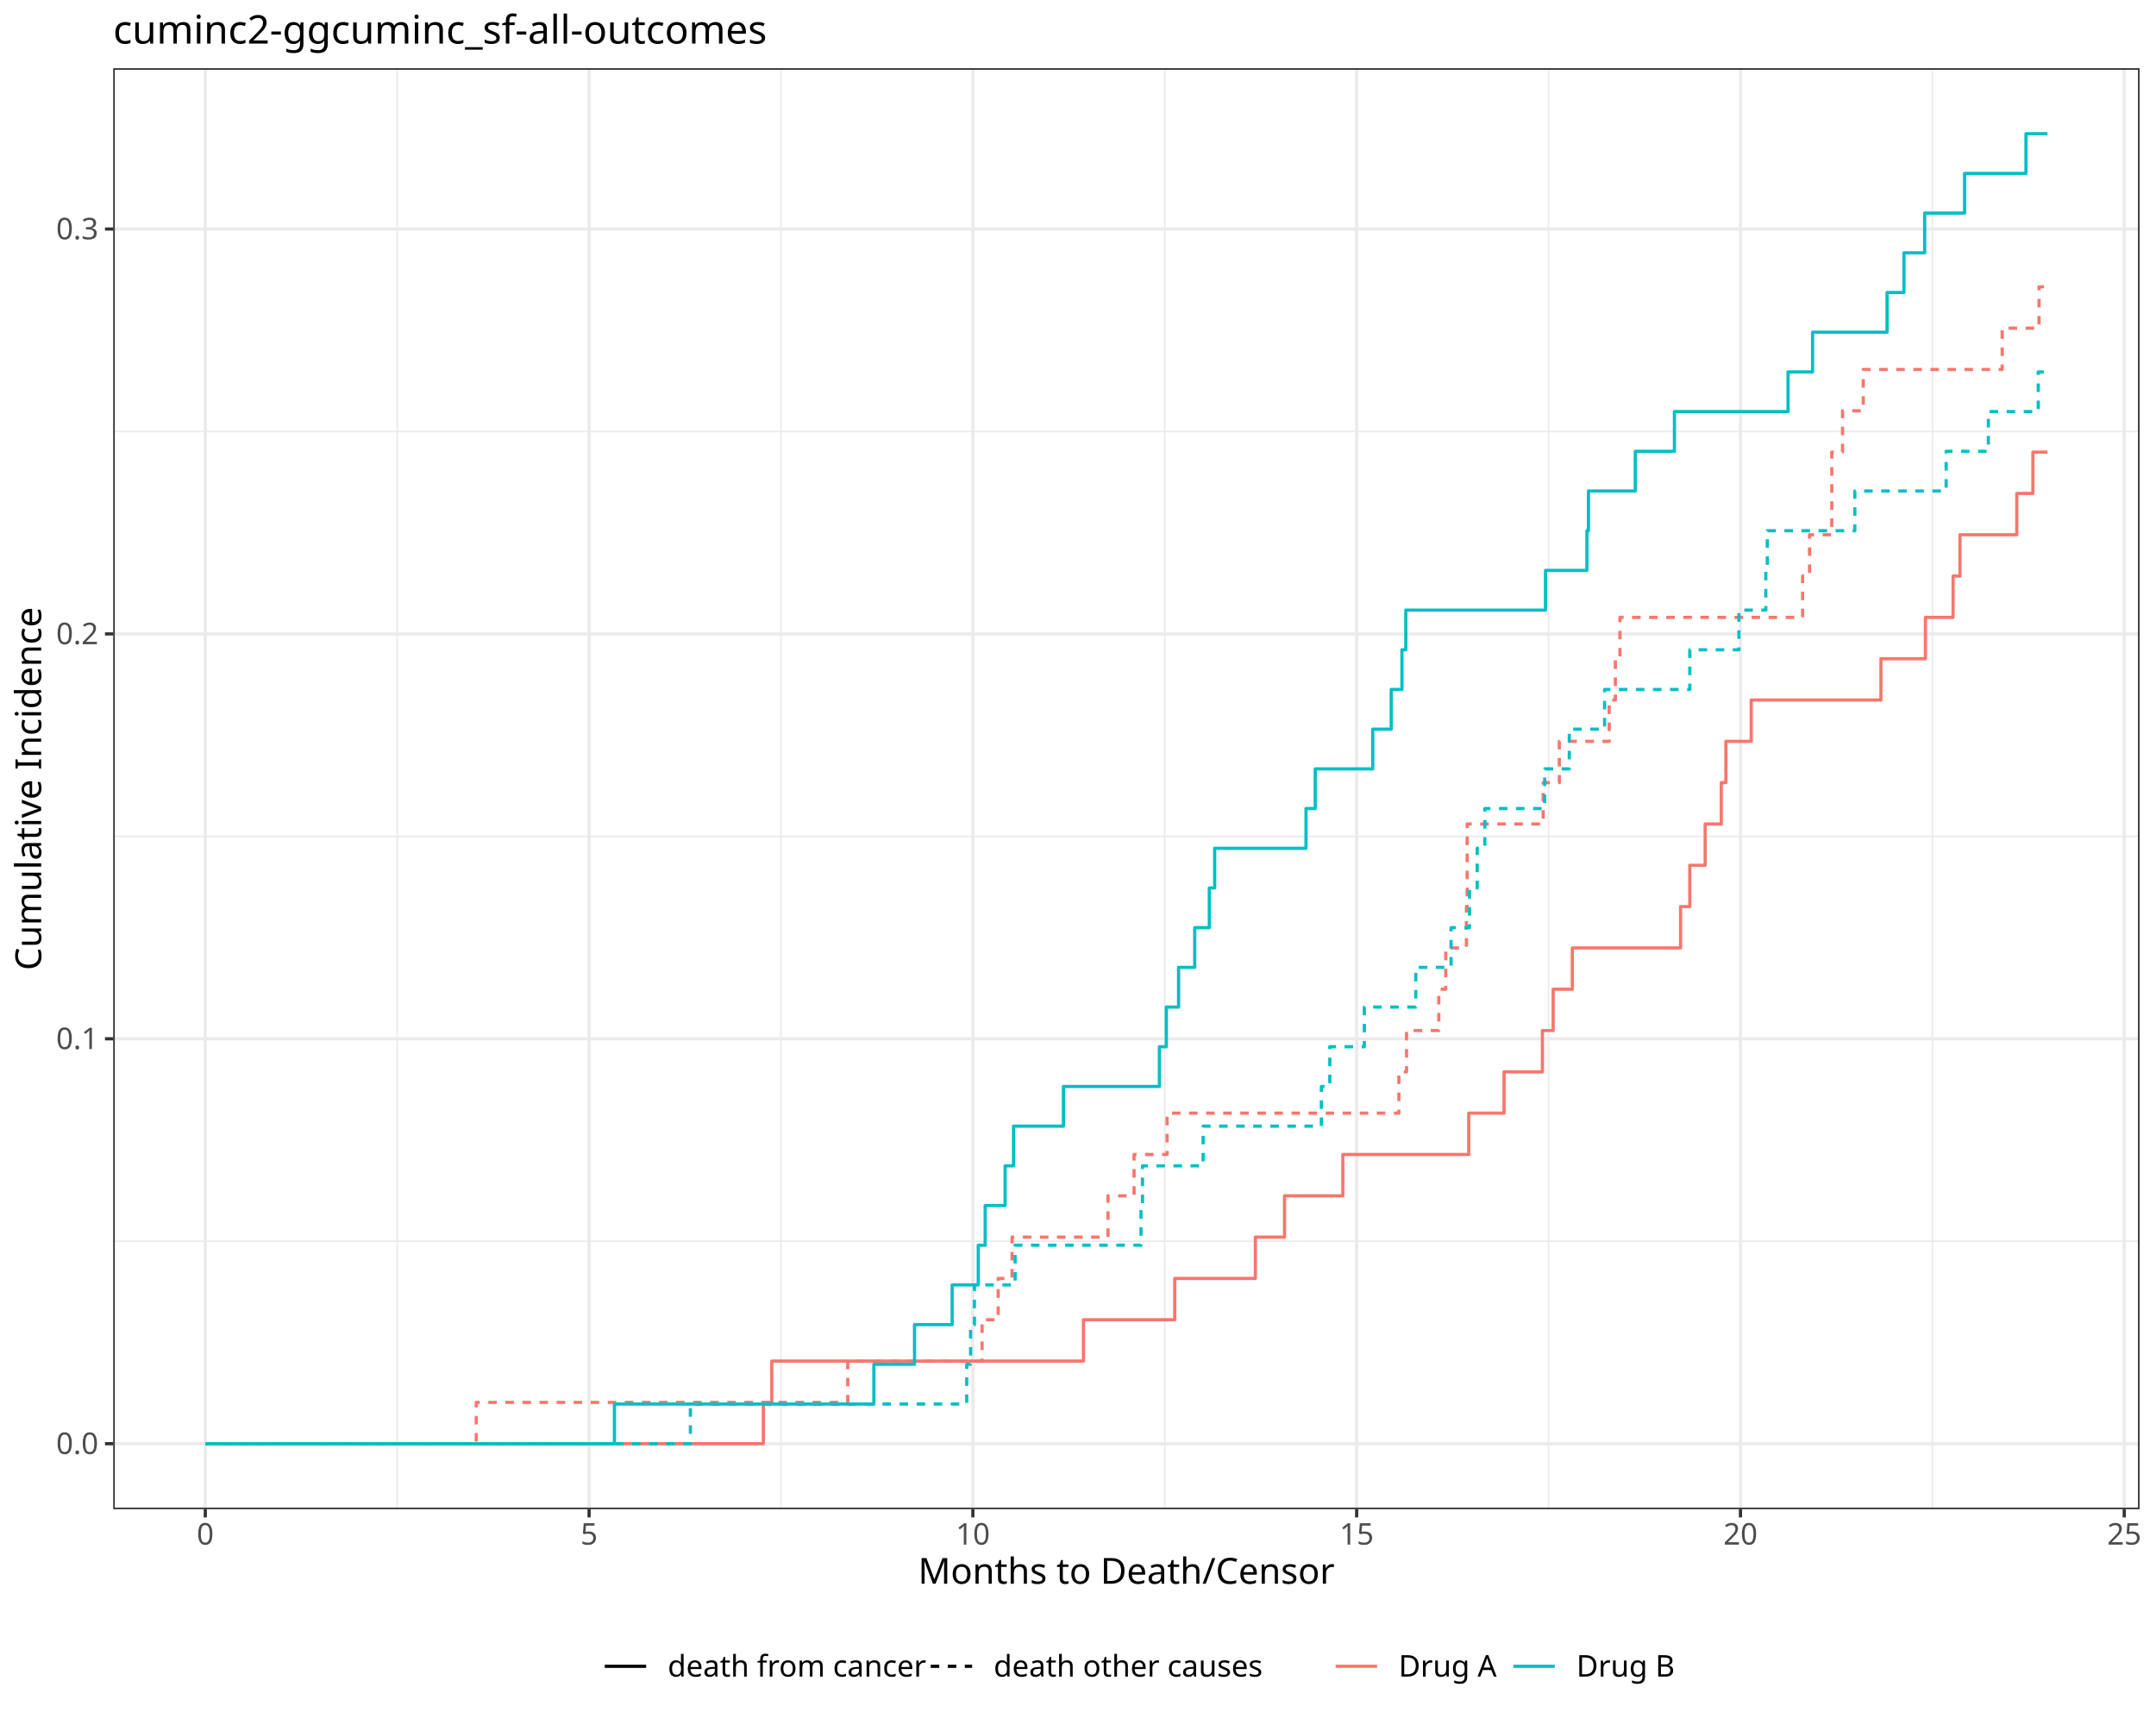
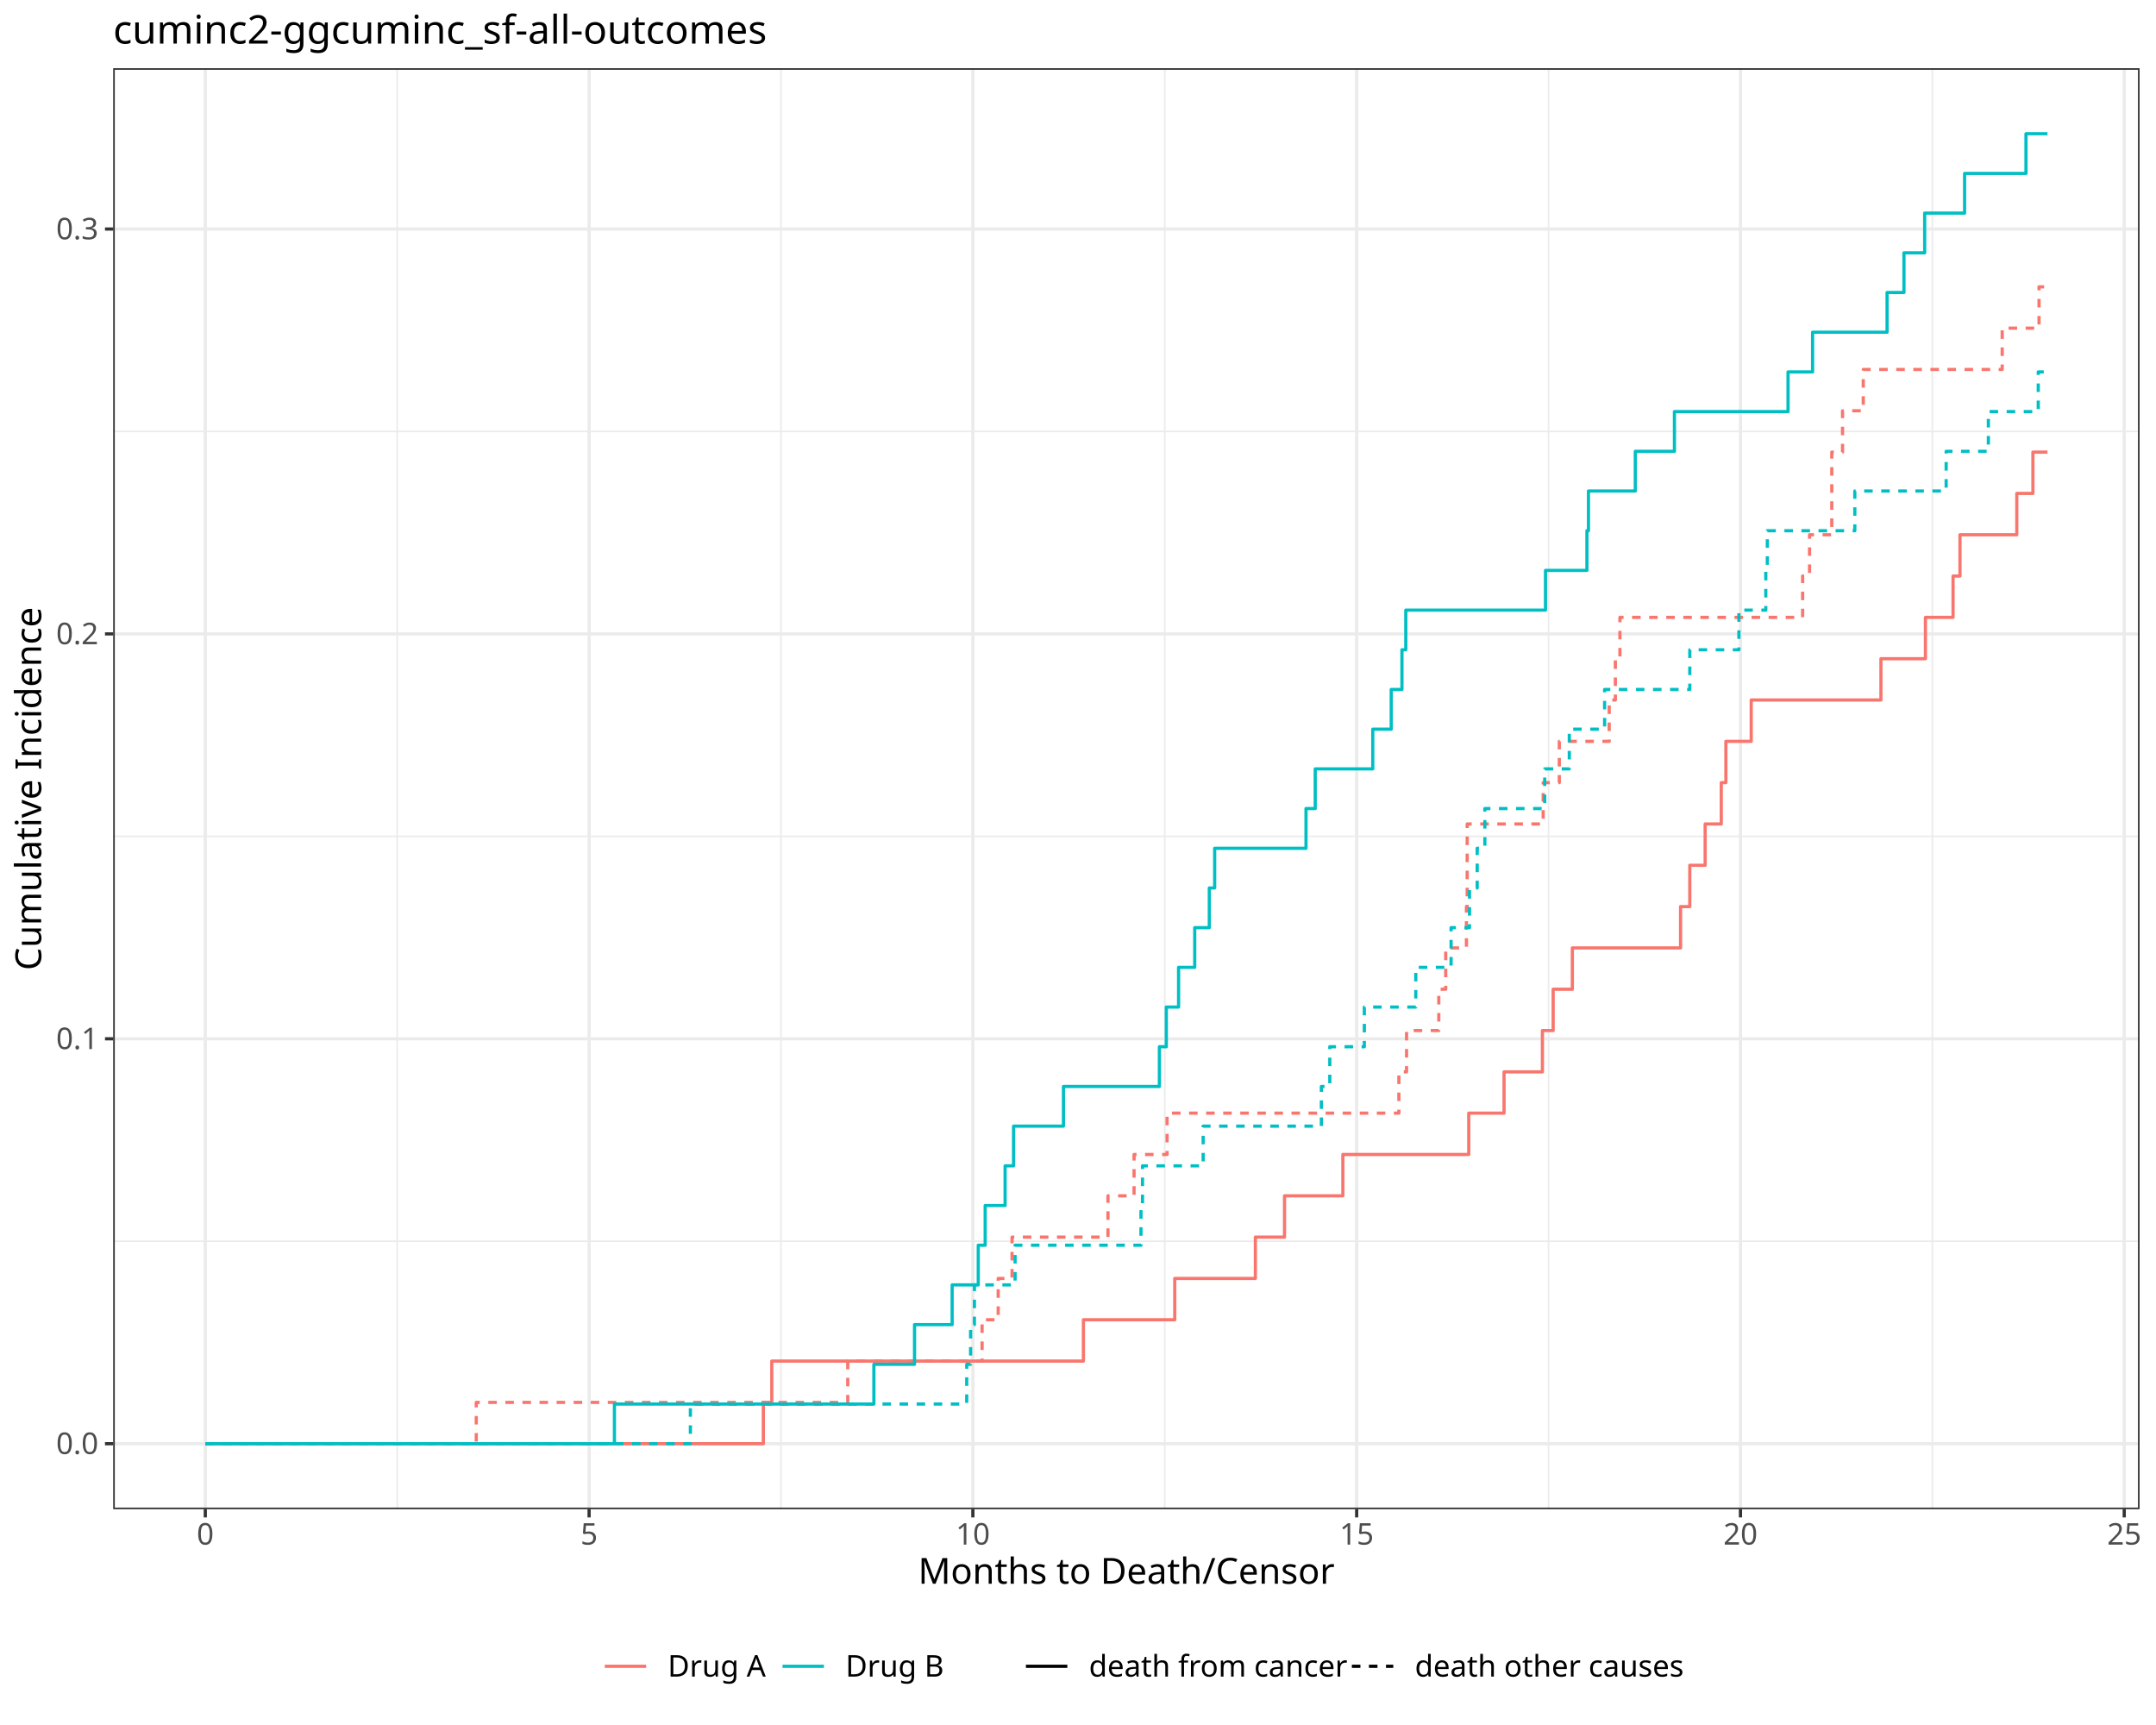
<svg xmlns="http://www.w3.org/2000/svg" class="svglite" data-engine-version="2.0" width="720.00pt" height="576.00pt" viewBox="0 0 720.00 576.00">
  <defs>
    <style type="text/css">
    .svglite line, .svglite polyline, .svglite polygon, .svglite path, .svglite rect, .svglite circle {
      fill: none;
      stroke: #000000;
      stroke-linecap: round;
      stroke-linejoin: round;
      stroke-miterlimit: 10.00;
    }
  </style>
  </defs>
  <rect width="100%" height="100%" style="stroke: none; fill: #FFFFFF;" />
  <defs>
    <clipPath id="cpMC4wMHw3MjAuMDB8MC4wMHw1NzYuMDA=">
      <rect x="0.00" y="0.00" width="720.00" height="576.00" />
    </clipPath>
  </defs>
  <g clip-path="url(#cpMC4wMHw3MjAuMDB8MC4wMHw1NzYuMDA=)">
    <rect x="0.00" y="0.00" width="720.00" height="576.00" style="stroke-width: 1.07; stroke: #FFFFFF; fill: #FFFFFF;" />
  </g>
  <defs>
    <clipPath id="cpMzcuODB8NzE0LjUyfDIyLjc4fDUwMy45NA==">
      <rect x="37.80" y="22.78" width="676.72" height="481.16" />
    </clipPath>
  </defs>
  <g clip-path="url(#cpMzcuODB8NzE0LjUyfDIyLjc4fDUwMy45NA==)">
    <rect x="37.80" y="22.78" width="676.72" height="481.16" style="stroke-width: 1.07; stroke: none; fill: #FFFFFF;" />
    <polyline points="37.80,414.47 714.52,414.47 " style="stroke-width: 0.53; stroke: #EBEBEB; stroke-linecap: butt;" />
    <polyline points="37.80,279.27 714.52,279.27 " style="stroke-width: 0.53; stroke: #EBEBEB; stroke-linecap: butt;" />
    <polyline points="37.80,144.07 714.52,144.07 " style="stroke-width: 0.53; stroke: #EBEBEB; stroke-linecap: butt;" />
    <polyline points="132.65,503.94 132.65,22.78 " style="stroke-width: 0.53; stroke: #EBEBEB; stroke-linecap: butt;" />
    <polyline points="260.81,503.94 260.81,22.78 " style="stroke-width: 0.53; stroke: #EBEBEB; stroke-linecap: butt;" />
    <polyline points="388.98,503.94 388.98,22.78 " style="stroke-width: 0.53; stroke: #EBEBEB; stroke-linecap: butt;" />
    <polyline points="517.14,503.94 517.14,22.78 " style="stroke-width: 0.53; stroke: #EBEBEB; stroke-linecap: butt;" />
    <polyline points="645.31,503.94 645.31,22.78 " style="stroke-width: 0.53; stroke: #EBEBEB; stroke-linecap: butt;" />
    <polyline points="37.80,482.07 714.52,482.07 " style="stroke-width: 1.07; stroke: #EBEBEB; stroke-linecap: butt;" />
    <polyline points="37.80,346.87 714.52,346.87 " style="stroke-width: 1.07; stroke: #EBEBEB; stroke-linecap: butt;" />
    <polyline points="37.80,211.67 714.52,211.67 " style="stroke-width: 1.07; stroke: #EBEBEB; stroke-linecap: butt;" />
    <polyline points="37.80,76.47 714.52,76.47 " style="stroke-width: 1.07; stroke: #EBEBEB; stroke-linecap: butt;" />
    <polyline points="68.56,503.94 68.56,22.78 " style="stroke-width: 1.07; stroke: #EBEBEB; stroke-linecap: butt;" />
    <polyline points="196.73,503.94 196.73,22.78 " style="stroke-width: 1.07; stroke: #EBEBEB; stroke-linecap: butt;" />
    <polyline points="324.89,503.94 324.89,22.78 " style="stroke-width: 1.07; stroke: #EBEBEB; stroke-linecap: butt;" />
    <polyline points="453.06,503.94 453.06,22.78 " style="stroke-width: 1.07; stroke: #EBEBEB; stroke-linecap: butt;" />
    <polyline points="581.23,503.94 581.23,22.78 " style="stroke-width: 1.07; stroke: #EBEBEB; stroke-linecap: butt;" />
    <polyline points="709.39,503.94 709.39,22.78 " style="stroke-width: 1.07; stroke: #EBEBEB; stroke-linecap: butt;" />
    <polyline points="68.56,482.07 159.05,482.07 159.05,482.07 254.92,482.07 254.92,468.28 257.74,468.28 257.74,454.48 283.11,454.48 283.11,454.48 327.97,454.48 327.97,454.48 333.35,454.48 333.35,454.48 337.97,454.48 337.97,454.48 361.81,454.48 361.81,440.68 370.01,440.68 370.01,440.68 378.72,440.68 378.72,440.68 389.75,440.68 389.75,440.68 392.31,440.68 392.31,426.89 419.23,426.89 419.23,413.09 428.97,413.09 428.97,399.30 448.45,399.30 448.45,385.50 467.16,385.50 467.16,385.50 469.72,385.50 469.72,385.50 480.49,385.50 480.49,385.50 482.80,385.50 482.80,385.50 489.72,385.50 489.72,385.50 489.97,385.50 489.97,385.50 490.49,385.50 490.49,371.70 502.28,371.70 502.28,357.91 515.09,357.91 515.09,344.11 515.35,344.11 515.35,344.11 518.68,344.11 518.68,330.32 520.73,330.32 520.73,330.32 525.09,330.32 525.09,316.52 537.39,316.52 537.39,316.52 539.45,316.52 539.45,316.52 540.98,316.52 540.98,316.52 561.23,316.52 561.23,302.72 564.31,302.72 564.31,288.93 569.44,288.93 569.44,275.13 574.82,275.13 574.82,261.33 576.36,261.33 576.36,247.54 584.82,247.54 584.82,233.74 601.99,233.74 601.99,233.74 604.30,233.74 604.30,233.74 611.73,233.74 611.73,233.74 615.32,233.74 615.32,233.74 622.24,233.74 622.24,233.74 628.14,233.74 628.14,219.95 643.00,219.95 643.00,206.15 652.23,206.15 652.23,192.35 654.54,192.35 654.54,178.56 668.64,178.56 668.64,178.56 673.51,178.56 673.51,164.76 678.89,164.76 678.89,150.97 680.94,150.97 680.94,150.97 683.76,150.97 683.76,150.97 " style="stroke-width: 1.07; stroke: #F8766D; stroke-linecap: butt;" />
    <polyline points="68.56,482.07 159.05,482.07 159.05,468.28 254.92,468.28 254.92,468.28 257.74,468.28 257.74,468.28 283.11,468.28 283.11,454.48 327.97,454.48 327.97,440.68 333.35,440.68 333.35,426.89 337.97,426.89 337.97,413.09 361.81,413.09 361.81,413.09 370.01,413.09 370.01,399.30 378.72,399.30 378.72,385.50 389.75,385.50 389.75,371.70 392.31,371.70 392.31,371.70 419.23,371.70 419.23,371.70 428.97,371.70 428.97,371.70 448.45,371.70 448.45,371.70 467.16,371.70 467.16,357.91 469.72,357.91 469.72,344.11 480.49,344.11 480.49,330.32 482.80,330.32 482.80,316.52 489.72,316.52 489.72,302.72 489.97,302.72 489.97,275.13 490.49,275.13 490.49,275.13 502.28,275.13 502.28,275.13 515.09,275.13 515.09,275.13 515.35,275.13 515.35,261.33 518.68,261.33 518.68,261.33 520.73,261.33 520.73,247.54 525.09,247.54 525.09,247.54 537.39,247.54 537.39,233.74 539.45,233.74 539.45,219.95 540.98,219.95 540.98,206.15 561.23,206.15 561.23,206.15 564.31,206.15 564.31,206.15 569.44,206.15 569.44,206.15 574.82,206.15 574.82,206.15 576.36,206.15 576.36,206.15 584.82,206.15 584.82,206.15 601.99,206.15 601.99,192.35 604.30,192.35 604.30,178.56 611.73,178.56 611.73,150.97 615.32,150.97 615.32,137.17 622.24,137.17 622.24,123.37 628.14,123.37 628.14,123.37 643.00,123.37 643.00,123.37 652.23,123.37 652.23,123.37 654.54,123.37 654.54,123.37 668.64,123.37 668.64,109.58 673.51,109.58 673.51,109.58 678.89,109.58 678.89,109.58 680.94,109.58 680.94,95.78 683.76,95.78 683.76,95.78 " style="stroke-width: 1.07; stroke: #F8766D; stroke-dasharray: 2.85,2.85; stroke-linecap: butt;" />
    <polyline points="68.56,482.07 205.19,482.07 205.19,468.82 230.56,468.82 230.56,468.82 291.83,468.82 291.83,455.56 305.41,455.56 305.41,442.31 317.97,442.31 317.97,429.05 322.84,429.05 322.84,429.05 324.13,429.05 324.13,429.05 325.41,429.05 325.41,429.05 326.69,429.05 326.69,415.80 329.00,415.80 329.00,402.54 335.66,402.54 335.66,389.29 338.48,389.29 338.48,376.03 338.99,376.03 338.99,376.03 355.14,376.03 355.14,362.78 381.03,362.78 381.03,362.78 381.54,362.78 381.54,362.78 387.18,362.78 387.18,349.52 389.49,349.52 389.49,336.27 393.59,336.27 393.59,323.01 398.98,323.01 398.98,309.76 401.79,309.76 401.79,309.76 403.85,309.76 403.85,296.50 405.64,296.50 405.64,283.25 436.14,283.25 436.14,269.99 439.22,269.99 439.22,256.74 441.27,256.74 441.27,256.74 444.09,256.74 444.09,256.74 455.62,256.74 455.62,256.74 458.44,256.74 458.44,243.48 464.60,243.48 464.60,230.23 468.18,230.23 468.18,216.97 469.47,216.97 469.47,203.72 472.80,203.72 472.80,203.72 484.59,203.72 484.59,203.72 490.74,203.72 490.74,203.72 493.31,203.72 493.31,203.72 495.87,203.72 495.87,203.72 515.86,203.72 515.86,203.72 516.12,203.72 516.12,190.46 524.07,190.46 524.07,190.46 529.96,190.46 529.96,177.21 530.47,177.21 530.47,163.95 535.86,163.95 535.86,163.95 546.11,163.95 546.11,150.70 559.18,150.70 559.18,137.44 564.31,137.44 564.31,137.44 580.71,137.44 580.71,137.44 589.69,137.44 589.69,137.44 590.20,137.44 590.20,137.44 597.12,137.44 597.12,124.19 605.32,124.19 605.32,110.93 619.42,110.93 619.42,110.93 630.19,110.93 630.19,97.67 635.83,97.67 635.83,84.42 642.75,84.42 642.75,71.16 649.92,71.16 649.92,71.16 656.08,71.16 656.08,57.91 664.02,57.91 664.02,57.91 676.58,57.91 676.58,44.65 680.68,44.65 680.68,44.65 683.76,44.65 683.76,44.65 " style="stroke-width: 1.07; stroke: #00BFC4; stroke-linecap: butt;" />
    <polyline points="68.56,482.07 205.19,482.07 205.19,482.07 230.56,482.07 230.56,468.82 291.83,468.82 291.83,468.82 305.41,468.82 305.41,468.82 317.97,468.82 317.97,468.82 322.84,468.82 322.84,455.56 324.13,455.56 324.13,442.31 325.41,442.31 325.41,429.05 326.69,429.05 326.69,429.05 329.00,429.05 329.00,429.05 335.66,429.05 335.66,429.05 338.48,429.05 338.48,429.05 338.99,429.05 338.99,415.80 355.14,415.80 355.14,415.80 381.03,415.80 381.03,402.54 381.54,402.54 381.54,389.29 387.18,389.29 387.18,389.29 389.49,389.29 389.49,389.29 393.59,389.29 393.59,389.29 398.98,389.29 398.98,389.29 401.79,389.29 401.79,376.03 403.85,376.03 403.85,376.03 405.64,376.03 405.64,376.03 436.14,376.03 436.14,376.03 439.22,376.03 439.22,376.03 441.27,376.03 441.27,362.78 444.09,362.78 444.09,349.52 455.62,349.52 455.62,336.27 458.44,336.27 458.44,336.27 464.60,336.27 464.60,336.27 468.18,336.27 468.18,336.27 469.47,336.27 469.47,336.27 472.80,336.27 472.80,323.01 484.59,323.01 484.59,309.76 490.74,309.76 490.74,296.50 493.31,296.50 493.31,283.25 495.87,283.25 495.87,269.99 515.86,269.99 515.86,256.74 516.12,256.74 516.12,256.74 524.07,256.74 524.07,243.48 529.96,243.48 529.96,243.48 530.47,243.48 530.47,243.48 535.86,243.48 535.86,230.23 546.11,230.23 546.11,230.23 559.18,230.23 559.18,230.23 564.31,230.23 564.31,216.97 580.71,216.97 580.71,203.72 589.69,203.72 589.69,190.46 590.20,190.46 590.20,177.21 597.12,177.21 597.12,177.21 605.32,177.21 605.32,177.21 619.42,177.21 619.42,163.95 630.19,163.95 630.19,163.95 635.83,163.95 635.83,163.95 642.75,163.95 642.75,163.95 649.92,163.95 649.92,150.70 656.08,150.70 656.08,150.70 664.02,150.70 664.02,137.44 676.58,137.44 676.58,137.44 680.68,137.44 680.68,124.19 683.76,124.19 683.76,124.19 " style="stroke-width: 1.07; stroke: #00BFC4; stroke-dasharray: 2.85,2.85; stroke-linecap: butt;" />
    <rect x="37.80" y="22.78" width="676.72" height="481.16" style="stroke-width: 1.07; stroke: #333333;" />
  </g>
  <g clip-path="url(#cpMC4wMHw3MjAuMDB8MC4wMHw1NzYuMDA=)">
    <text x="32.87" y="485.51" text-anchor="end" style="font-size: 10.00px; fill: #4D4D4D; font-family: sans;" textLength="13.90px" lengthAdjust="spacingAndGlyphs">0.0</text>
    <text x="32.87" y="350.31" text-anchor="end" style="font-size: 10.00px; fill: #4D4D4D; font-family: sans;" textLength="13.90px" lengthAdjust="spacingAndGlyphs">0.1</text>
    <text x="32.87" y="215.11" text-anchor="end" style="font-size: 10.00px; fill: #4D4D4D; font-family: sans;" textLength="13.90px" lengthAdjust="spacingAndGlyphs">0.2</text>
    <text x="32.87" y="79.91" text-anchor="end" style="font-size: 10.00px; fill: #4D4D4D; font-family: sans;" textLength="13.90px" lengthAdjust="spacingAndGlyphs">0.3</text>
    <polyline points="35.06,482.07 37.80,482.07 " style="stroke-width: 1.07; stroke: #333333; stroke-linecap: butt;" />
    <polyline points="35.06,346.87 37.80,346.87 " style="stroke-width: 1.07; stroke: #333333; stroke-linecap: butt;" />
    <polyline points="35.06,211.67 37.80,211.67 " style="stroke-width: 1.07; stroke: #333333; stroke-linecap: butt;" />
    <polyline points="35.06,76.47 37.80,76.47 " style="stroke-width: 1.07; stroke: #333333; stroke-linecap: butt;" />
    <polyline points="68.56,506.68 68.56,503.94 " style="stroke-width: 1.07; stroke: #333333; stroke-linecap: butt;" />
    <polyline points="196.73,506.68 196.73,503.94 " style="stroke-width: 1.07; stroke: #333333; stroke-linecap: butt;" />
    <polyline points="324.89,506.68 324.89,503.94 " style="stroke-width: 1.07; stroke: #333333; stroke-linecap: butt;" />
    <polyline points="453.06,506.68 453.06,503.94 " style="stroke-width: 1.07; stroke: #333333; stroke-linecap: butt;" />
    <polyline points="581.23,506.68 581.23,503.94 " style="stroke-width: 1.07; stroke: #333333; stroke-linecap: butt;" />
    <polyline points="709.39,506.68 709.39,503.94 " style="stroke-width: 1.07; stroke: #333333; stroke-linecap: butt;" />
    <text x="68.56" y="515.76" text-anchor="middle" style="font-size: 10.00px; fill: #4D4D4D; font-family: sans;" textLength="5.56px" lengthAdjust="spacingAndGlyphs">0</text>
    <text x="196.73" y="515.76" text-anchor="middle" style="font-size: 10.00px; fill: #4D4D4D; font-family: sans;" textLength="5.56px" lengthAdjust="spacingAndGlyphs">5</text>
    <text x="324.89" y="515.76" text-anchor="middle" style="font-size: 10.00px; fill: #4D4D4D; font-family: sans;" textLength="11.12px" lengthAdjust="spacingAndGlyphs">10</text>
    <text x="453.06" y="515.76" text-anchor="middle" style="font-size: 10.00px; fill: #4D4D4D; font-family: sans;" textLength="11.12px" lengthAdjust="spacingAndGlyphs">15</text>
    <text x="581.23" y="515.76" text-anchor="middle" style="font-size: 10.00px; fill: #4D4D4D; font-family: sans;" textLength="11.12px" lengthAdjust="spacingAndGlyphs">20</text>
    <text x="709.39" y="515.76" text-anchor="middle" style="font-size: 10.00px; fill: #4D4D4D; font-family: sans;" textLength="11.12px" lengthAdjust="spacingAndGlyphs">25</text>
    <text x="376.16" y="528.83" text-anchor="middle" style="font-size: 12.00px; font-family: sans;" textLength="130.09px" lengthAdjust="spacingAndGlyphs">Months to Death/Censor</text>
    <text transform="translate(13.74,263.36) rotate(-90)" text-anchor="middle" style="font-size: 12.00px; font-family: sans;" textLength="114.75px" lengthAdjust="spacingAndGlyphs">Cumulative Incidence</text>
-     <rect x="189.28" y="542.28" width="233.12" height="28.24" style="stroke-width: 1.07; stroke: none; fill: #FFFFFF;" />
+     <rect x="189.28" y="542.28" width="129.69" height="28.24" style="stroke-width: 1.07; stroke: none; fill: #FFFFFF;" />
    <rect x="200.23" y="547.76" width="17.28" height="17.28" style="stroke-width: 1.07; stroke: none; fill: #FFFFFF;" />
-     <line x1="201.96" y1="556.40" x2="215.79" y2="556.40" style="stroke-width: 1.07; stroke-linecap: butt;" />
-     <rect x="309.08" y="547.76" width="17.28" height="17.28" style="stroke-width: 1.07; stroke: none; fill: #FFFFFF;" />
-     <line x1="310.81" y1="556.40" x2="324.64" y2="556.40" style="stroke-width: 1.07; stroke-dasharray: 2.85,2.85; stroke-linecap: butt;" />
-     <text x="222.99" y="559.84" style="font-size: 10.00px; font-family: sans;" textLength="80.61px" lengthAdjust="spacingAndGlyphs">death from cancer</text>
-     <text x="331.84" y="559.84" style="font-size: 10.00px; font-family: sans;" textLength="85.07px" lengthAdjust="spacingAndGlyphs">death other causes</text>
-     <rect x="433.35" y="542.28" width="129.69" height="28.24" style="stroke-width: 1.07; stroke: none; fill: #FFFFFF;" />
-     <rect x="444.31" y="547.76" width="17.28" height="17.28" style="stroke-width: 1.07; stroke: none; fill: #FFFFFF;" />
-     <line x1="446.04" y1="556.40" x2="459.87" y2="556.40" style="stroke-width: 1.07; stroke: #F8766D; stroke-linecap: butt;" />
-     <rect x="503.68" y="547.76" width="17.28" height="17.28" style="stroke-width: 1.07; stroke: none; fill: #FFFFFF;" />
-     <line x1="505.41" y1="556.40" x2="519.23" y2="556.40" style="stroke-width: 1.07; stroke: #00BFC4; stroke-linecap: butt;" />
-     <text x="467.07" y="559.84" style="font-size: 10.00px; font-family: sans;" textLength="31.13px" lengthAdjust="spacingAndGlyphs">Drug A</text>
-     <text x="526.44" y="559.84" style="font-size: 10.00px; font-family: sans;" textLength="31.13px" lengthAdjust="spacingAndGlyphs">Drug B</text>
+     <line x1="201.96" y1="556.40" x2="215.79" y2="556.40" style="stroke-width: 1.07; stroke: #F8766D; stroke-linecap: butt;" />
+     <rect x="259.60" y="547.76" width="17.28" height="17.28" style="stroke-width: 1.07; stroke: none; fill: #FFFFFF;" />
+     <line x1="261.33" y1="556.40" x2="275.15" y2="556.40" style="stroke-width: 1.07; stroke: #00BFC4; stroke-linecap: butt;" />
+     <text x="222.99" y="559.84" style="font-size: 10.00px; font-family: sans;" textLength="31.13px" lengthAdjust="spacingAndGlyphs">Drug A</text>
+     <text x="282.36" y="559.84" style="font-size: 10.00px; font-family: sans;" textLength="31.13px" lengthAdjust="spacingAndGlyphs">Drug B</text>
+     <rect x="329.93" y="542.28" width="233.12" height="28.24" style="stroke-width: 1.07; stroke: none; fill: #FFFFFF;" />
+     <rect x="340.89" y="547.76" width="17.28" height="17.28" style="stroke-width: 1.07; stroke: none; fill: #FFFFFF;" />
+     <line x1="342.61" y1="556.40" x2="356.44" y2="556.40" style="stroke-width: 1.07; stroke-linecap: butt;" />
+     <rect x="449.73" y="547.76" width="17.28" height="17.28" style="stroke-width: 1.07; stroke: none; fill: #FFFFFF;" />
+     <line x1="451.46" y1="556.40" x2="465.29" y2="556.40" style="stroke-width: 1.07; stroke-dasharray: 2.85,2.85; stroke-linecap: butt;" />
+     <text x="363.65" y="559.84" style="font-size: 10.00px; font-family: sans;" textLength="80.61px" lengthAdjust="spacingAndGlyphs">death from cancer</text>
+     <text x="472.49" y="559.84" style="font-size: 10.00px; font-family: sans;" textLength="85.07px" lengthAdjust="spacingAndGlyphs">death other causes</text>
    <text x="37.80" y="14.56" style="font-size: 13.20px; font-family: sans;" textLength="206.93px" lengthAdjust="spacingAndGlyphs">cuminc2-ggcuminc_sf-all-outcomes</text>
  </g>
</svg>
